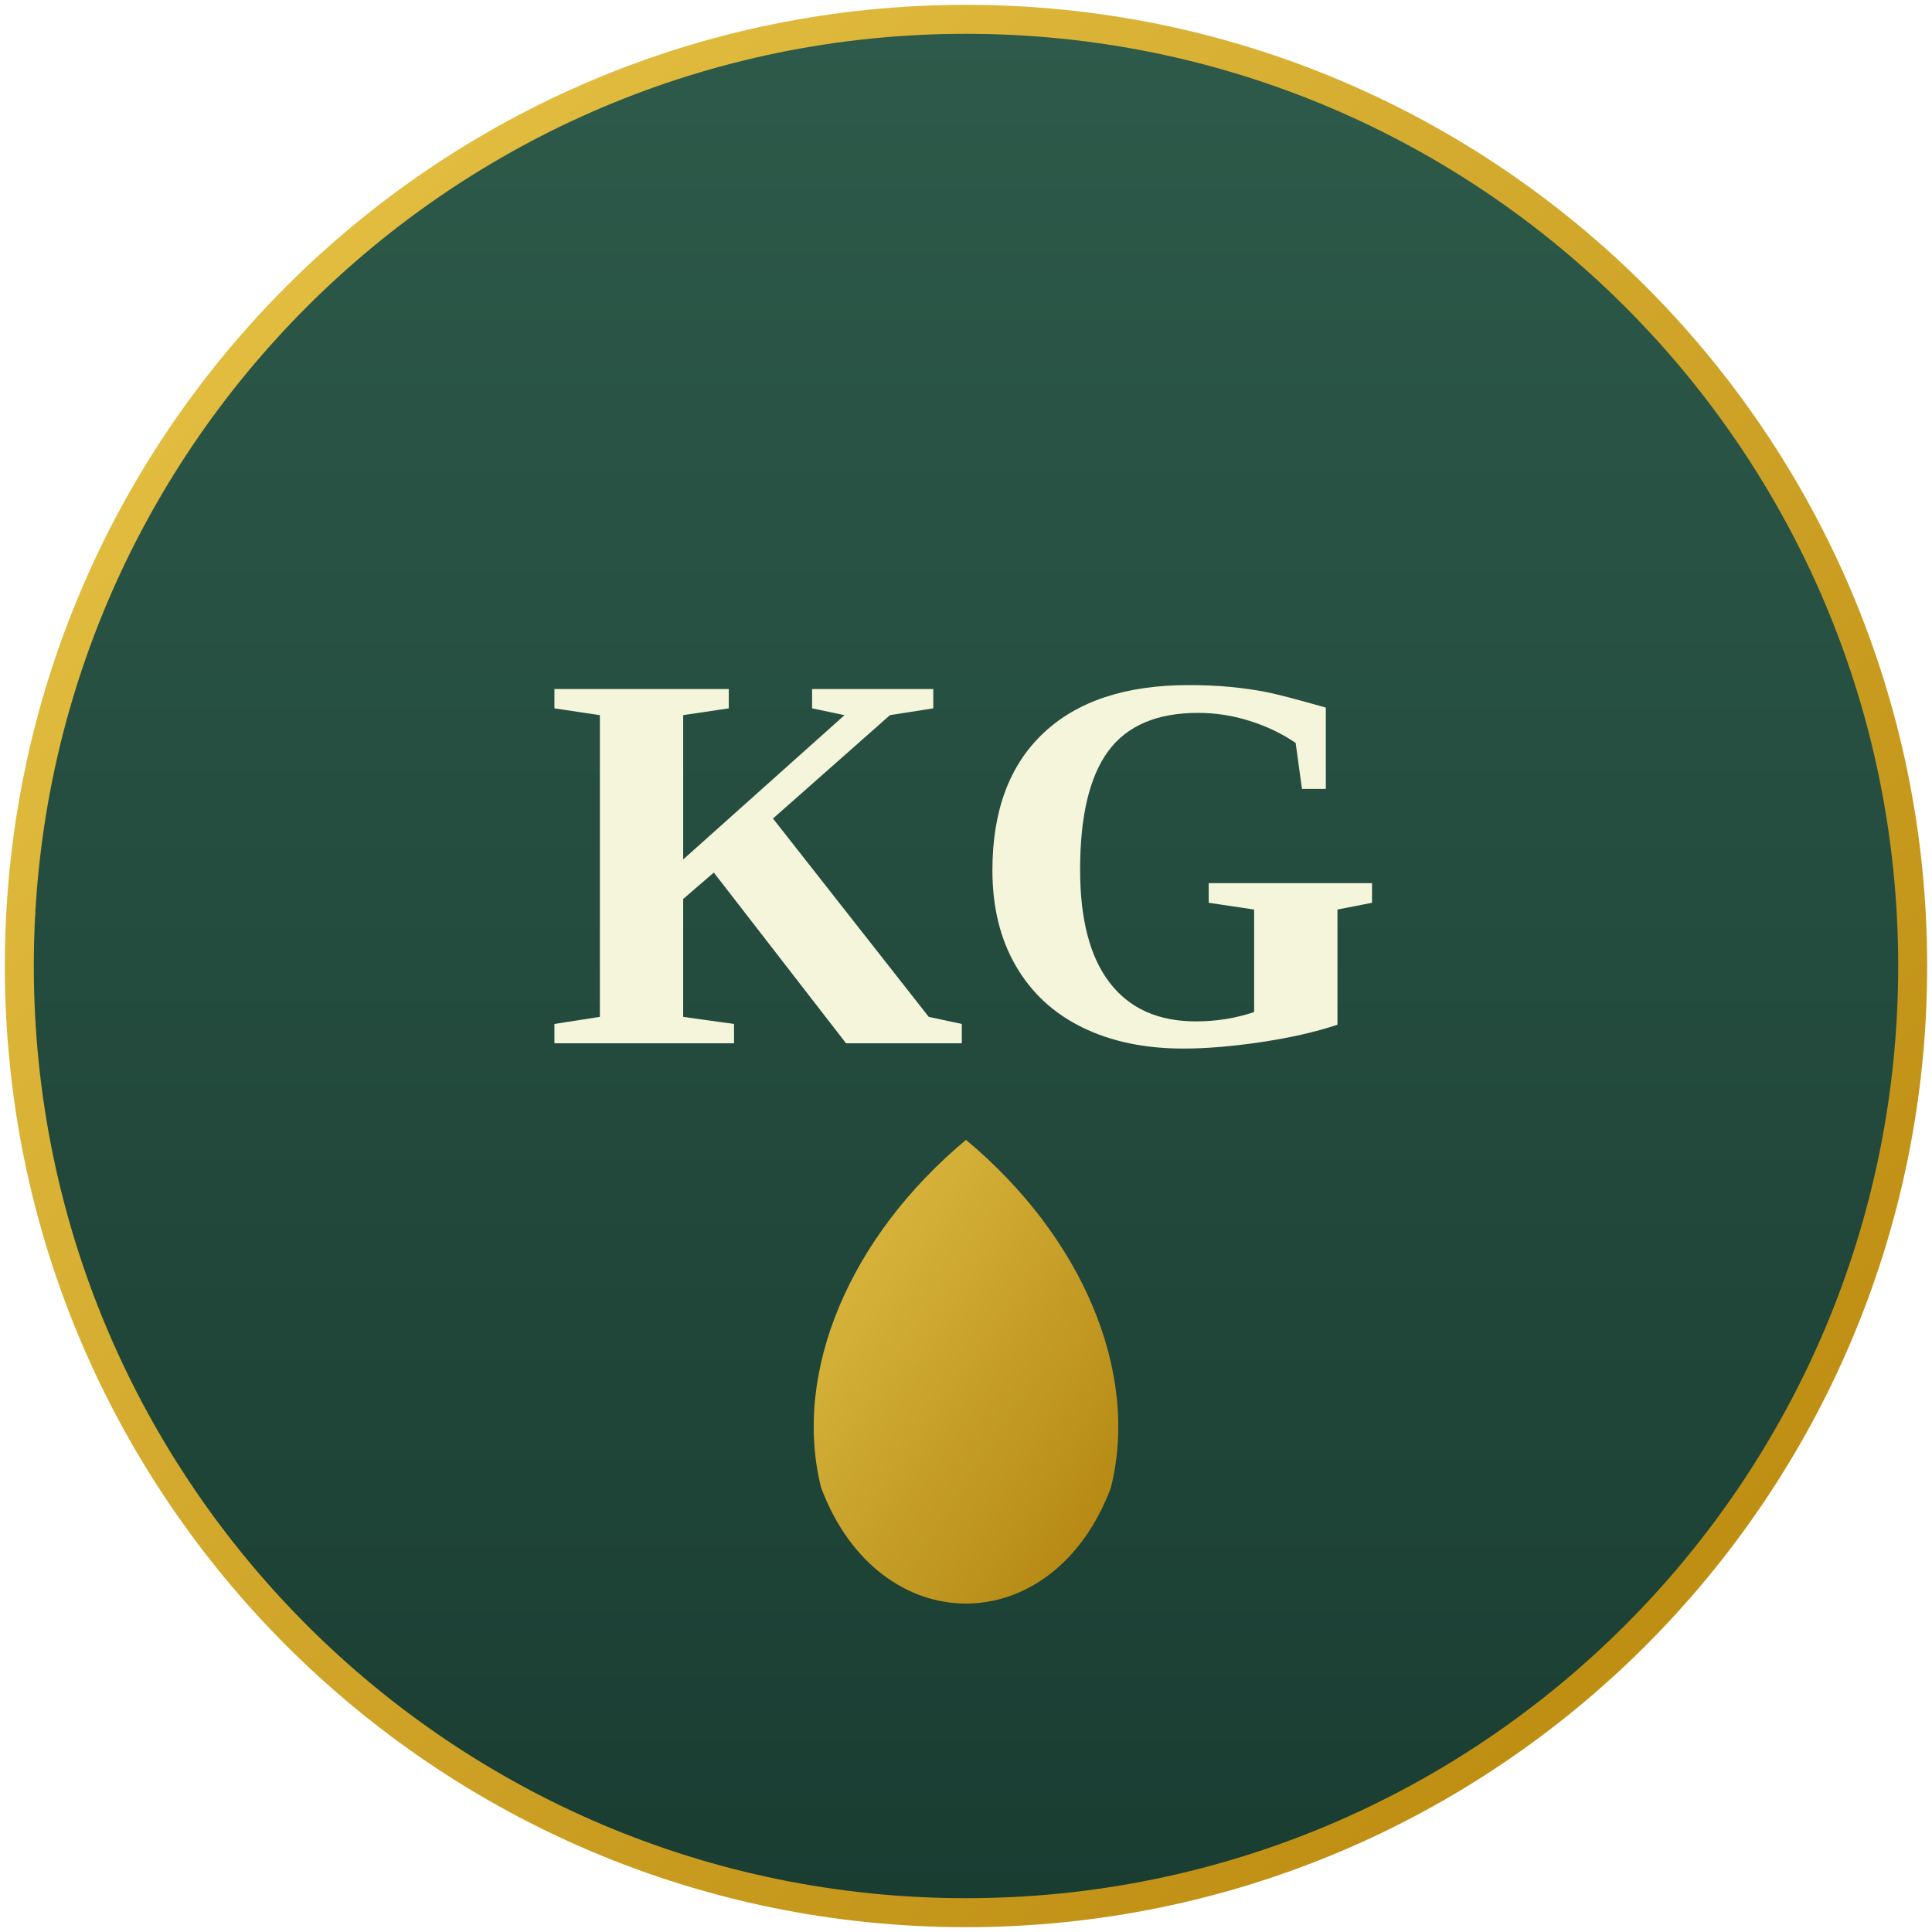
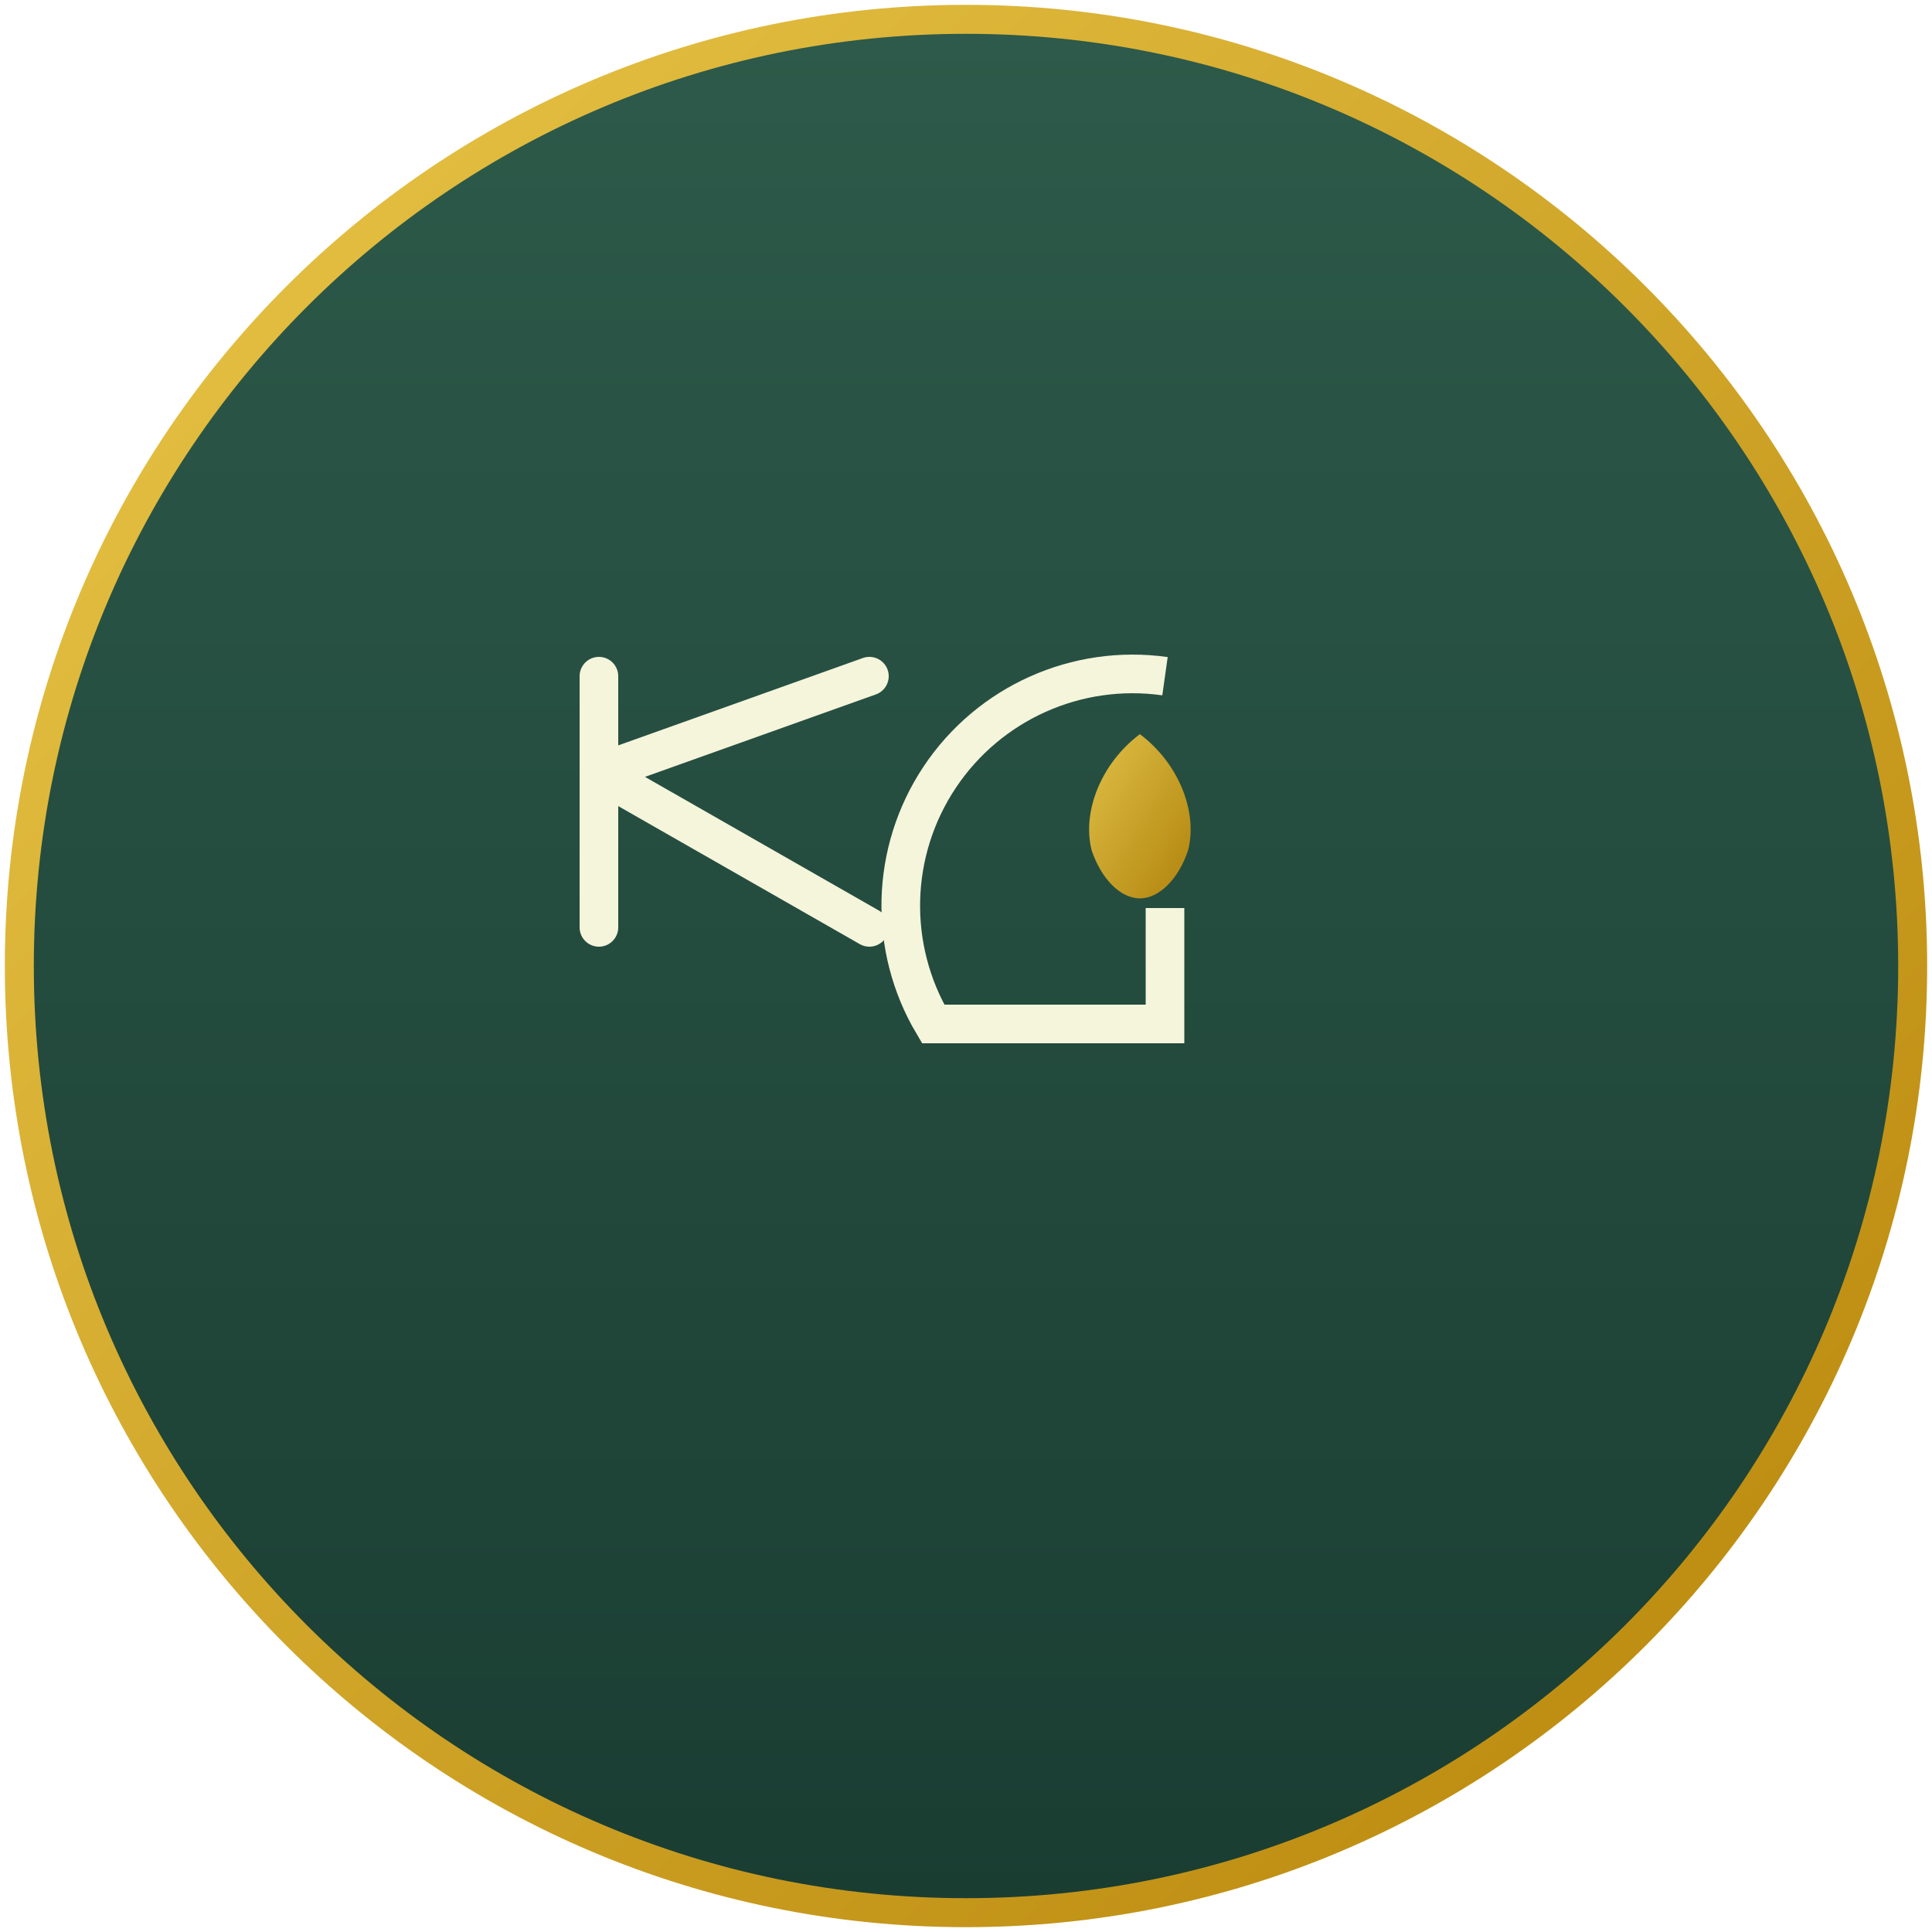
<svg xmlns="http://www.w3.org/2000/svg" viewBox="0 0 200 200" width="200" height="200">
  <defs>
    <linearGradient id="gold" x1="0%" y1="0%" x2="100%" y2="100%">
      <stop offset="0%" style="stop-color:#E8C547" />
      <stop offset="100%" style="stop-color:#B8860B" />
    </linearGradient>
    <linearGradient id="green" x1="0%" y1="0%" x2="0%" y2="100%">
      <stop offset="0%" style="stop-color:#2d5a4a" />
      <stop offset="100%" style="stop-color:#1a3d32" />
    </linearGradient>
  </defs>
  <circle cx="100" cy="100" r="98" fill="url(#green)" />
  <circle cx="100" cy="100" r="98" fill="none" stroke="url(#gold)" stroke-width="3" />
-   <text x="100" y="108" text-anchor="middle" font-family="Georgia, 'Times New Roman', serif" font-size="56" font-weight="bold" fill="#F5F5DC">KG</text>
-   <path d="M100 118 C88 128 82 142 85 154 C88 162 94 166 100 166 C106 166 112 162 115 154 C118 142 112 128 100 118 Z" fill="url(#gold)" opacity="0.95" />
-   <path d="M100 166 L100 172" stroke="url(#gold)" stroke-width="2" stroke-linecap="round" opacity="0.9" />
+   <path d="M62 70 L62 96 M62 80 L90 70 M62 80 L90 96" fill="none" stroke="#F5F5DC" stroke-width="4" stroke-linecap="round" stroke-linejoin="round" />
+   <path d="M120.6 70 A24 24 0 0 0 96.6 106 L120.6 106 L120.6 94" fill="none" stroke="#F5F5DC" stroke-width="4" />
+   <path d="M118 76 C114 79 112 84 113 88 C114 91 116 93 118 93 C120 93 122 91 123 88 C124 84 122 79 118 76 Z" fill="url(#gold)" opacity="0.95" />
+   <path d="M118 93 L118 96" stroke="url(#gold)" stroke-width="1.2" stroke-linecap="round" opacity="0.9" />
</svg>
